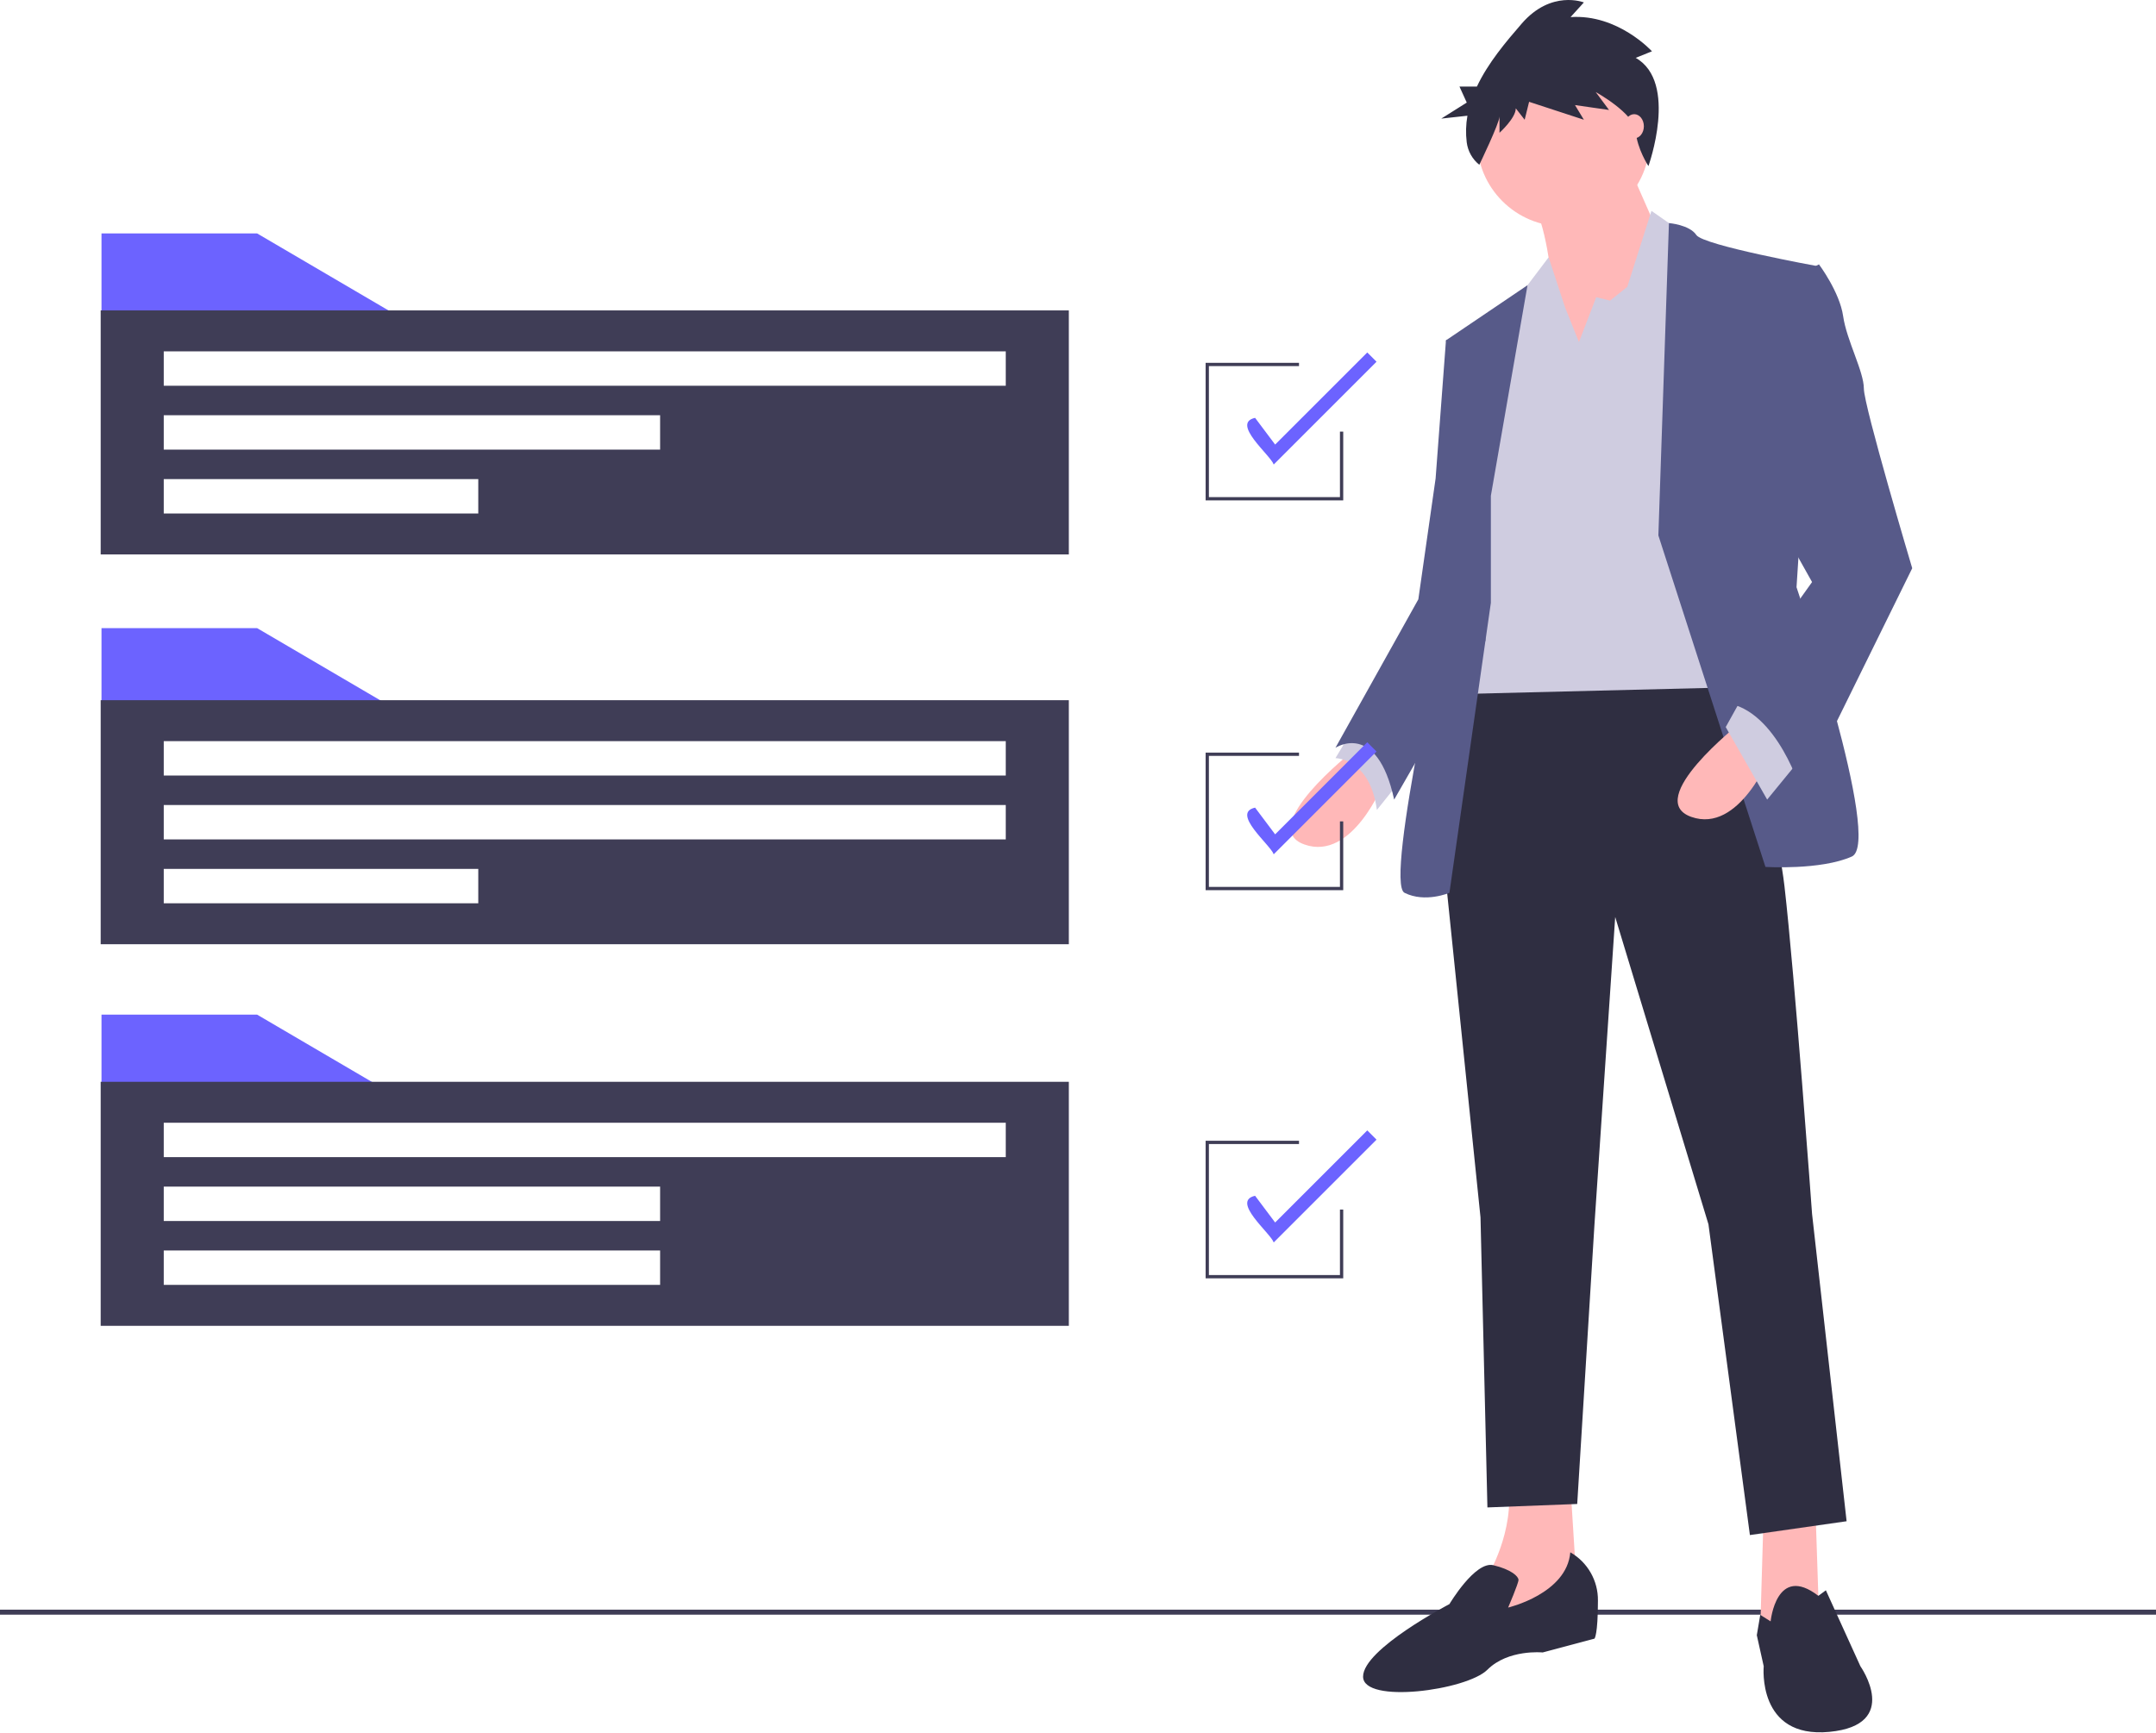
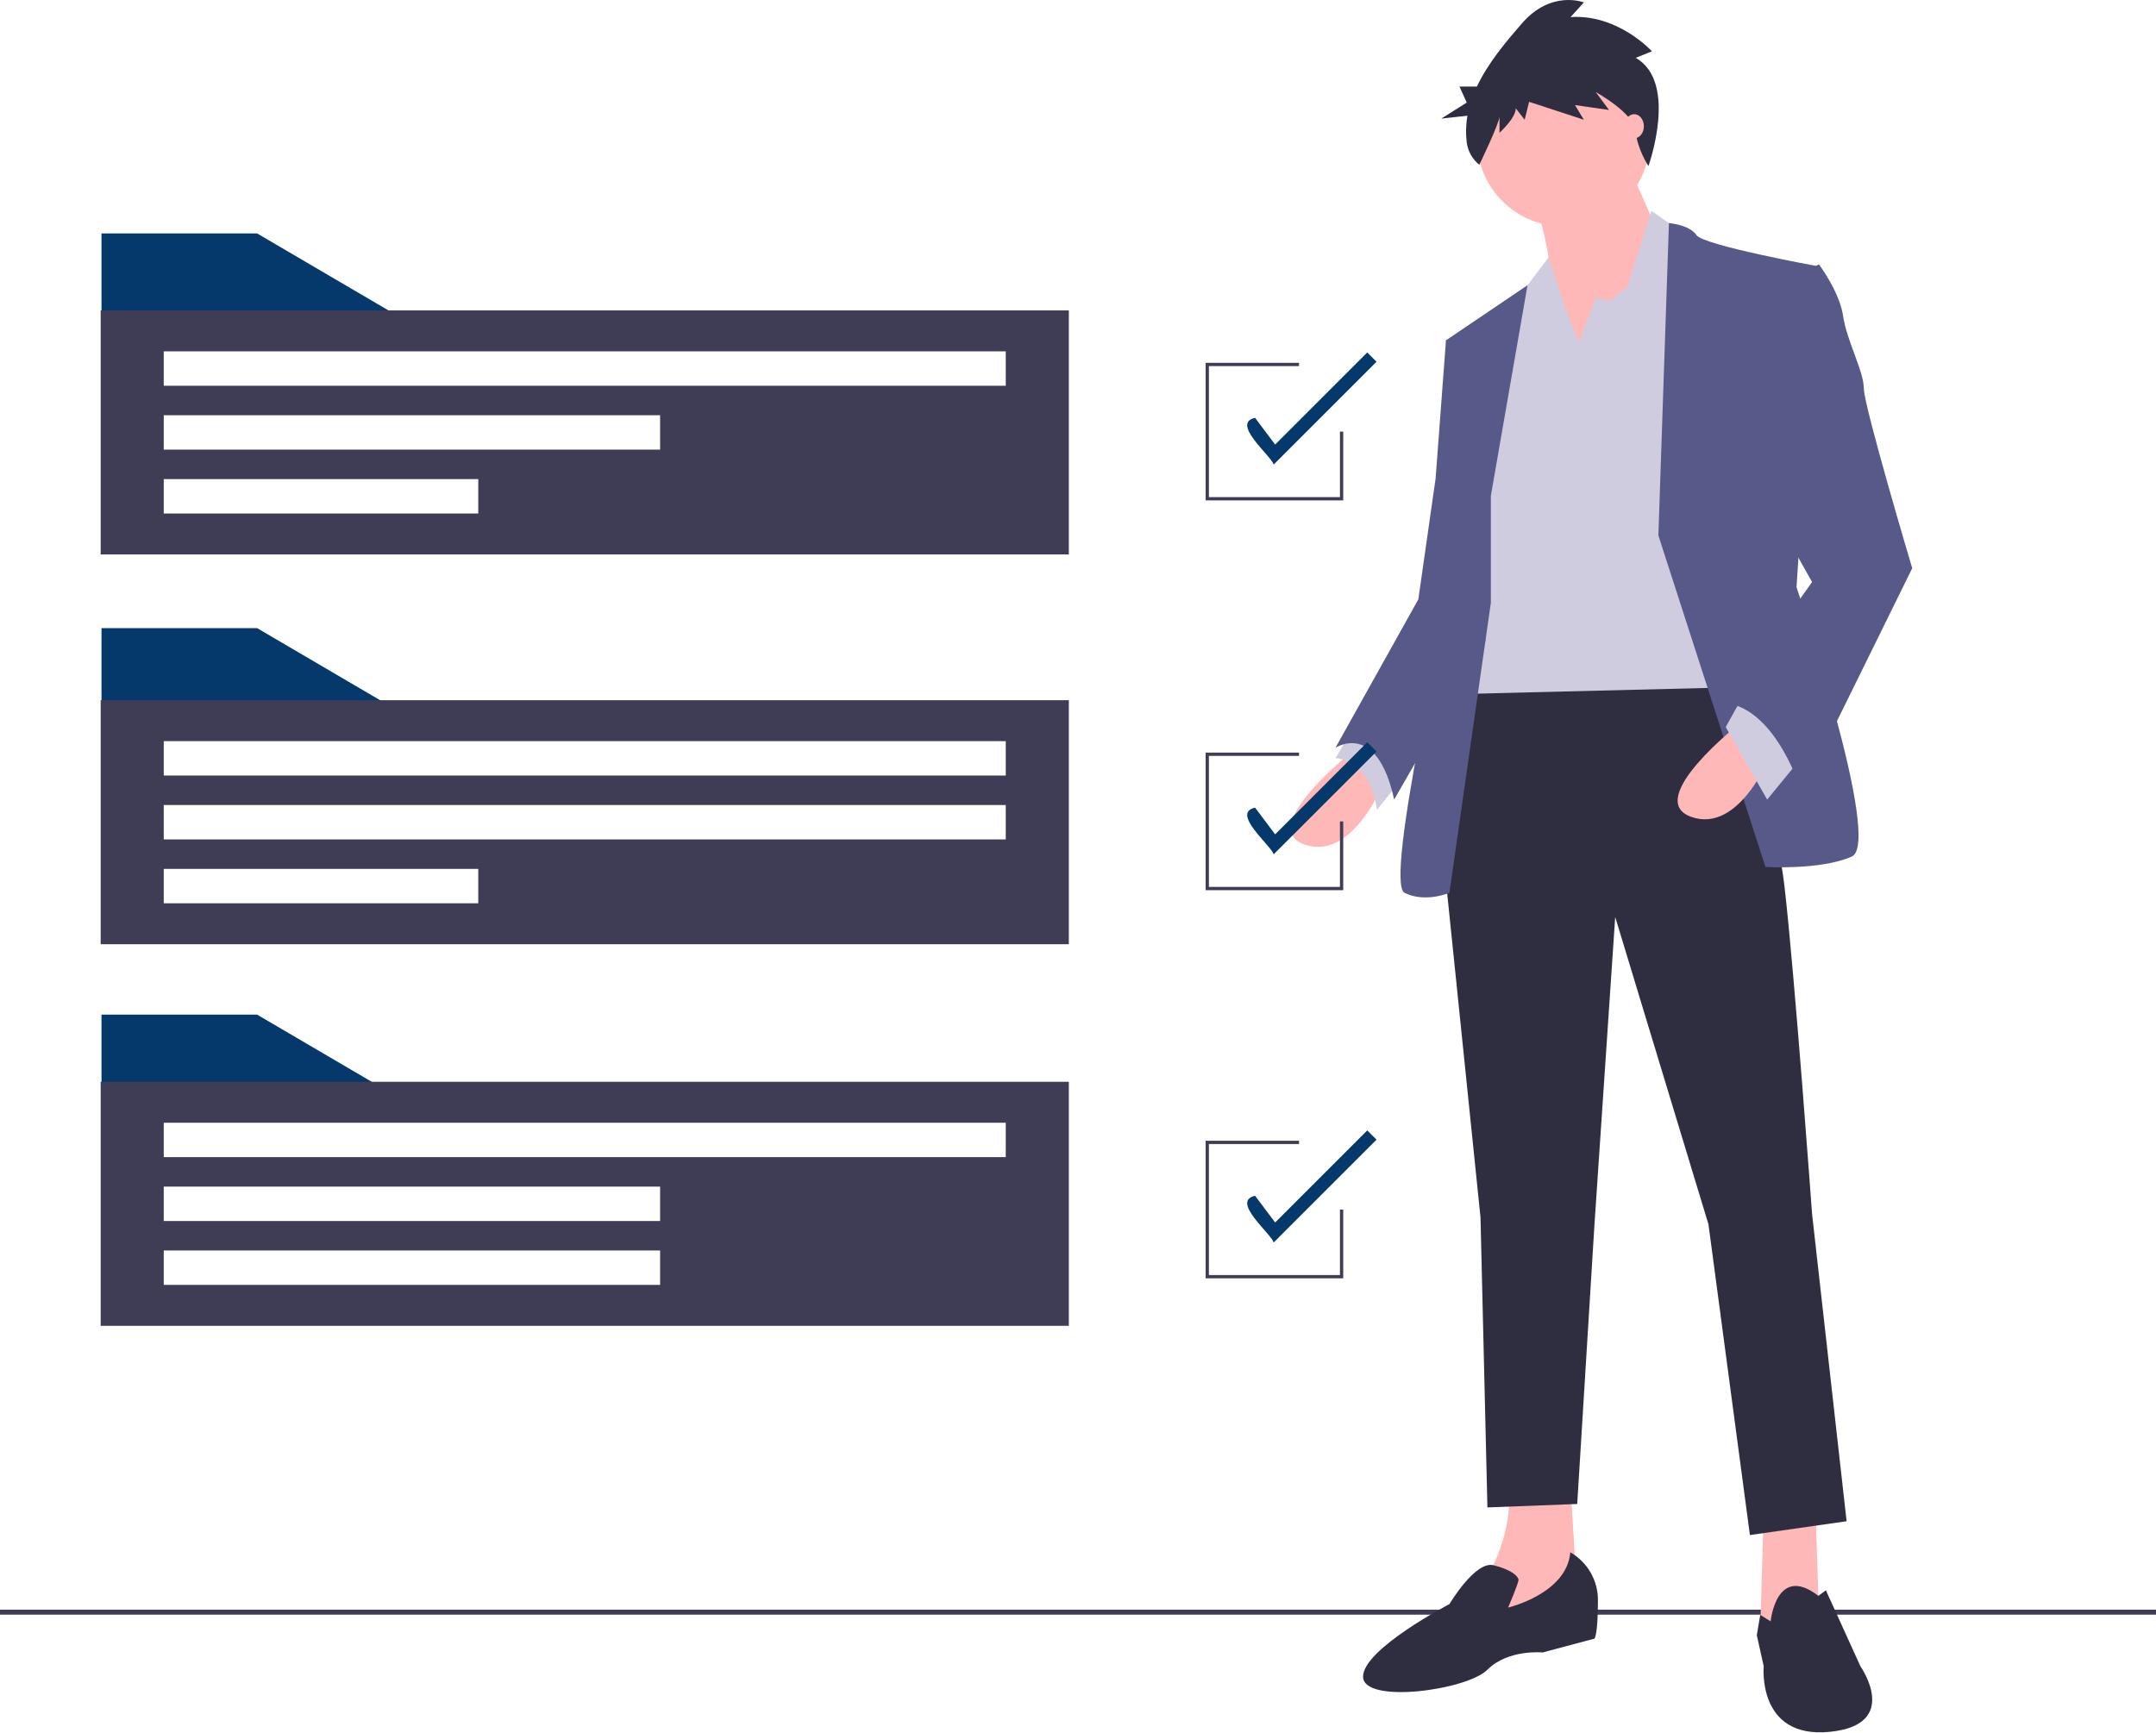
<svg xmlns="http://www.w3.org/2000/svg" id="b3347a10-18dd-4c71-91c3-38a98340ba03" data-name="Layer 1" width="963.51" height="774.364" viewBox="0 0 963.51 774.364">
  <rect y="719.526" width="963.51" height="2.241" fill="#3f3d56" />
  <path d="M722.77,398.628s-43.217,33.956-21.609,41.674,35.5-27.783,35.5-27.783Z" transform="translate(-118.2452 -62.8178)" fill="#ffb8b8" />
  <path d="M724.313,386.28l-9.261,15.435s15.435,0,18.522,23.152l12.348-15.435Z" transform="translate(-118.2452 -62.8178)" fill="#cfcce0" />
  <polygon points="811.35 675.375 812.894 721.679 794.372 732.483 786.655 727.853 788.198 675.375 811.35 675.375" fill="#ffb8b8" />
  <path d="M820.009,725.845l3.087,49.391-43.217,18.522,3.087-26.239s12.348-20.065,9.261-41.674Z" transform="translate(-118.2452 -62.8178)" fill="#ffb8b8" />
  <path d="M886.378,353.868s24.696,64.826,29.326,104.956,12.348,146.63,12.348,146.63L943.487,742.823l-43.217,6.174L881.748,610.084,840.074,472.715l-9.261,137.369-7.717,125.021-40.13,1.543-3.087-129.652L762.9,441.846l9.261-78.717Z" transform="translate(-118.2452 -62.8178)" fill="#2f2e41" />
  <path d="M909.53,787.584s2.532-25.923,21.331-11.418l3.365-2.473,15.435,33.956s18.522,26.239-13.891,29.326-29.326-29.326-29.326-29.326l-3.087-13.891,1.543-9.097Z" transform="translate(-118.2452 -62.8178)" fill="#2f2e41" />
  <path d="M820.009,756.714a24.521,24.521,0,0,1,12.348,21.609c0,15.435-1.543,16.978-1.543,16.978L807.661,801.475s-15.435-1.543-24.696,7.717-55.565,15.435-55.565,3.087,38.587-32.413,38.587-32.413,11.459-19.352,19.621-17.393,11.249,5.046,11.249,6.589-4.63,12.348-4.63,12.348S818.465,775.236,820.009,756.714Z" transform="translate(-118.2452 -62.8178)" fill="#2f2e41" />
  <circle cx="698.677" cy="62.616" r="38.587" fill="#ffb8b8" />
  <path d="M845.476,135.466l16.978,38.587-46.304,66.369s-3.087-72.543-12.348-84.891S845.476,135.466,845.476,135.466Z" transform="translate(-118.2452 -62.8178)" fill="#ffb8b8" />
  <polygon points="705.622 152.909 713.34 132.844 719.513 134.387 727.231 128.213 738.035 94.257 753.47 105.061 773.535 307.256 648.514 310.343 665.492 169.887 680.927 129.757 692.068 115.028 699.448 137.474 705.622 152.909" fill="#cfcce0" />
  <path d="M859.367,302.161l4.723-139.62s9.168.707,12.255,5.337,54.022,13.891,54.022,13.891l-9.261,143.543s38.587,114.217,24.696,120.391-38.587,4.63-38.587,4.63Z" transform="translate(-118.2452 -62.8178)" fill="#575a89" />
  <path d="M784.509,284.411l16.374-94.098-36.439,24.642,9.261,67.913-7.717,46.304S736.661,457.28,745.922,461.911s20.065,0,20.065,0l18.522-129.652Z" transform="translate(-118.2452 -62.8178)" fill="#575a89" />
  <path d="M775.248,211.868l-10.804,3.087-4.63,61.739-7.717,54.022L715.053,397.085s18.522-12.348,26.239,23.152l40.796-71.026Z" transform="translate(-118.2452 -62.8178)" fill="#575a89" />
  <path d="M895.639,386.28s-43.217,33.956-21.609,41.674,35.5-27.783,35.5-27.783Z" transform="translate(-118.2452 -62.8178)" fill="#ffb8b8" />
  <polygon points="803.633 340.441 789.742 357.419 771.22 325.006 778.937 311.115 803.633 340.441" fill="#cfcce0" />
  <path d="M918.791,187.172l12.348-6.174s9.261,12.348,10.804,23.152,9.261,24.696,9.261,32.413,21.609,80.261,21.609,80.261L923.422,417.15s-10.804-37.043-33.956-40.13L928.052,322.998,906.443,284.411Z" transform="translate(-118.2452 -62.8178)" fill="#575a89" />
  <path d="M849.225,88.668l7.276-2.913S841.287,69.005,820.119,70.462l5.954-6.554s-14.553-5.826-27.783,9.467c-6.955,8.039-15.001,17.489-20.018,28.135h-7.793l3.252,7.161L762.349,115.832l11.684-1.286a40.018,40.018,0,0,0-.317,11.878,15.369,15.369,0,0,0,5.628,10.054h0s9.024-18.679,9.024-21.592v7.283s7.276-6.554,7.276-10.924l3.969,5.098,1.984-8.011,24.475,8.011-3.969-6.554,15.214,2.185-5.954-8.011s17.199,9.467,17.86,17.478c.661,8.011,5.696,15.602,5.696,15.602S868.408,99.592,849.225,88.668Z" transform="translate(-118.2452 -62.8178)" fill="#2f2e41" />
  <ellipse cx="730.318" cy="56.442" rx="4.322" ry="5.402" fill="#ffb8b8" />
-   <polygon points="178.601 318.118 45.361 318.118 45.361 280.782 114.91 280.782 178.601 318.118" fill="#6c63ff" />
+   <polygon points="178.601 318.118 45.361 318.118 45.361 280.782 114.91 280.782 178.601 318.118" fill="#05386b" />
  <path d="M163.24,375.811V484.893H595.905V375.811ZM331.987,466.591H191.426V451.217H331.987ZM567.72,438.039h-376.294V422.665h376.294Zm0-28.551h-376.294V394.114h376.294Z" transform="translate(-118.2452 -62.8178)" fill="#3f3d56" />
-   <polygon points="178.601 141.685 45.361 141.685 45.361 104.348 114.91 104.348 178.601 141.685" fill="#6c63ff" />
+   <polygon points="178.601 141.685 45.361 141.685 45.361 104.348 114.91 104.348 178.601 141.685" fill="#05386b" />
  <path d="M163.24,201.574V310.655H595.905V201.574ZM331.987,292.353H191.426V276.979H331.987Zm81.262-28.551H191.426V248.428H413.249Zm154.471-28.551h-376.294V219.876h376.294Z" transform="translate(-118.2452 -62.8178)" fill="#3f3d56" />
-   <polygon points="178.601 490.891 45.361 490.891 45.361 453.555 114.91 453.555 178.601 490.891" fill="#6c63ff" />
+   <polygon points="178.601 490.891 45.361 490.891 45.361 453.555 114.91 453.555 178.601 490.891" fill="#05386b" />
  <path d="M163.24,546.388V655.47H595.905V546.388Zm250.009,90.779H191.426V621.793H413.249Zm0-28.551H191.426V593.242H413.249Zm154.471-28.551h-376.294V564.69h376.294Z" transform="translate(-118.2452 -62.8178)" fill="#3f3d56" />
  <polygon points="600.285 223.679 538.789 223.679 538.789 162.183 580.519 162.183 580.519 163.647 540.254 163.647 540.254 222.215 598.821 222.215 598.821 192.931 600.285 192.931 600.285 223.679" fill="#3f3d56" />
-   <path d="M687.466,270.456c-1.421-4.196-19.242-18.46-8.322-20.857l8.955,11.941,41.172-41.171,4.141,4.141Z" transform="translate(-118.2452 -62.8178)" fill="#6c63ff" />
+   <path d="M687.466,270.456c-1.421-4.196-19.242-18.46-8.322-20.857l8.955,11.941,41.172-41.171,4.141,4.141Z" transform="translate(-118.2452 -62.8178)" fill="#05386b" />
  <polygon points="600.285 397.916 538.789 397.916 538.789 336.42 580.519 336.42 580.519 337.885 540.254 337.885 540.254 396.452 598.821 396.452 598.821 367.168 600.285 367.168 600.285 397.916" fill="#3f3d56" />
-   <path d="M687.466,444.694c-1.421-4.196-19.242-18.46-8.322-20.857l8.955,11.941,41.172-41.171,4.141,4.141Z" transform="translate(-118.2452 -62.8178)" fill="#6c63ff" />
+   <path d="M687.466,444.694c-1.421-4.196-19.242-18.46-8.322-20.857l8.955,11.941,41.172-41.171,4.141,4.141Z" transform="translate(-118.2452 -62.8178)" fill="#05386b" />
  <polygon points="600.285 571.421 538.789 571.421 538.789 509.926 580.519 509.926 580.519 511.39 540.254 511.39 540.254 569.957 598.821 569.957 598.821 540.673 600.285 540.673 600.285 571.421" fill="#3f3d56" />
-   <path d="M687.466,618.199c-1.421-4.196-19.242-18.46-8.322-20.857l8.955,11.941,41.172-41.171,4.141,4.141Z" transform="translate(-118.2452 -62.8178)" fill="#6c63ff" />
+   <path d="M687.466,618.199c-1.421-4.196-19.242-18.46-8.322-20.857l8.955,11.941,41.172-41.171,4.141,4.141Z" transform="translate(-118.2452 -62.8178)" fill="#05386b" />
</svg>
